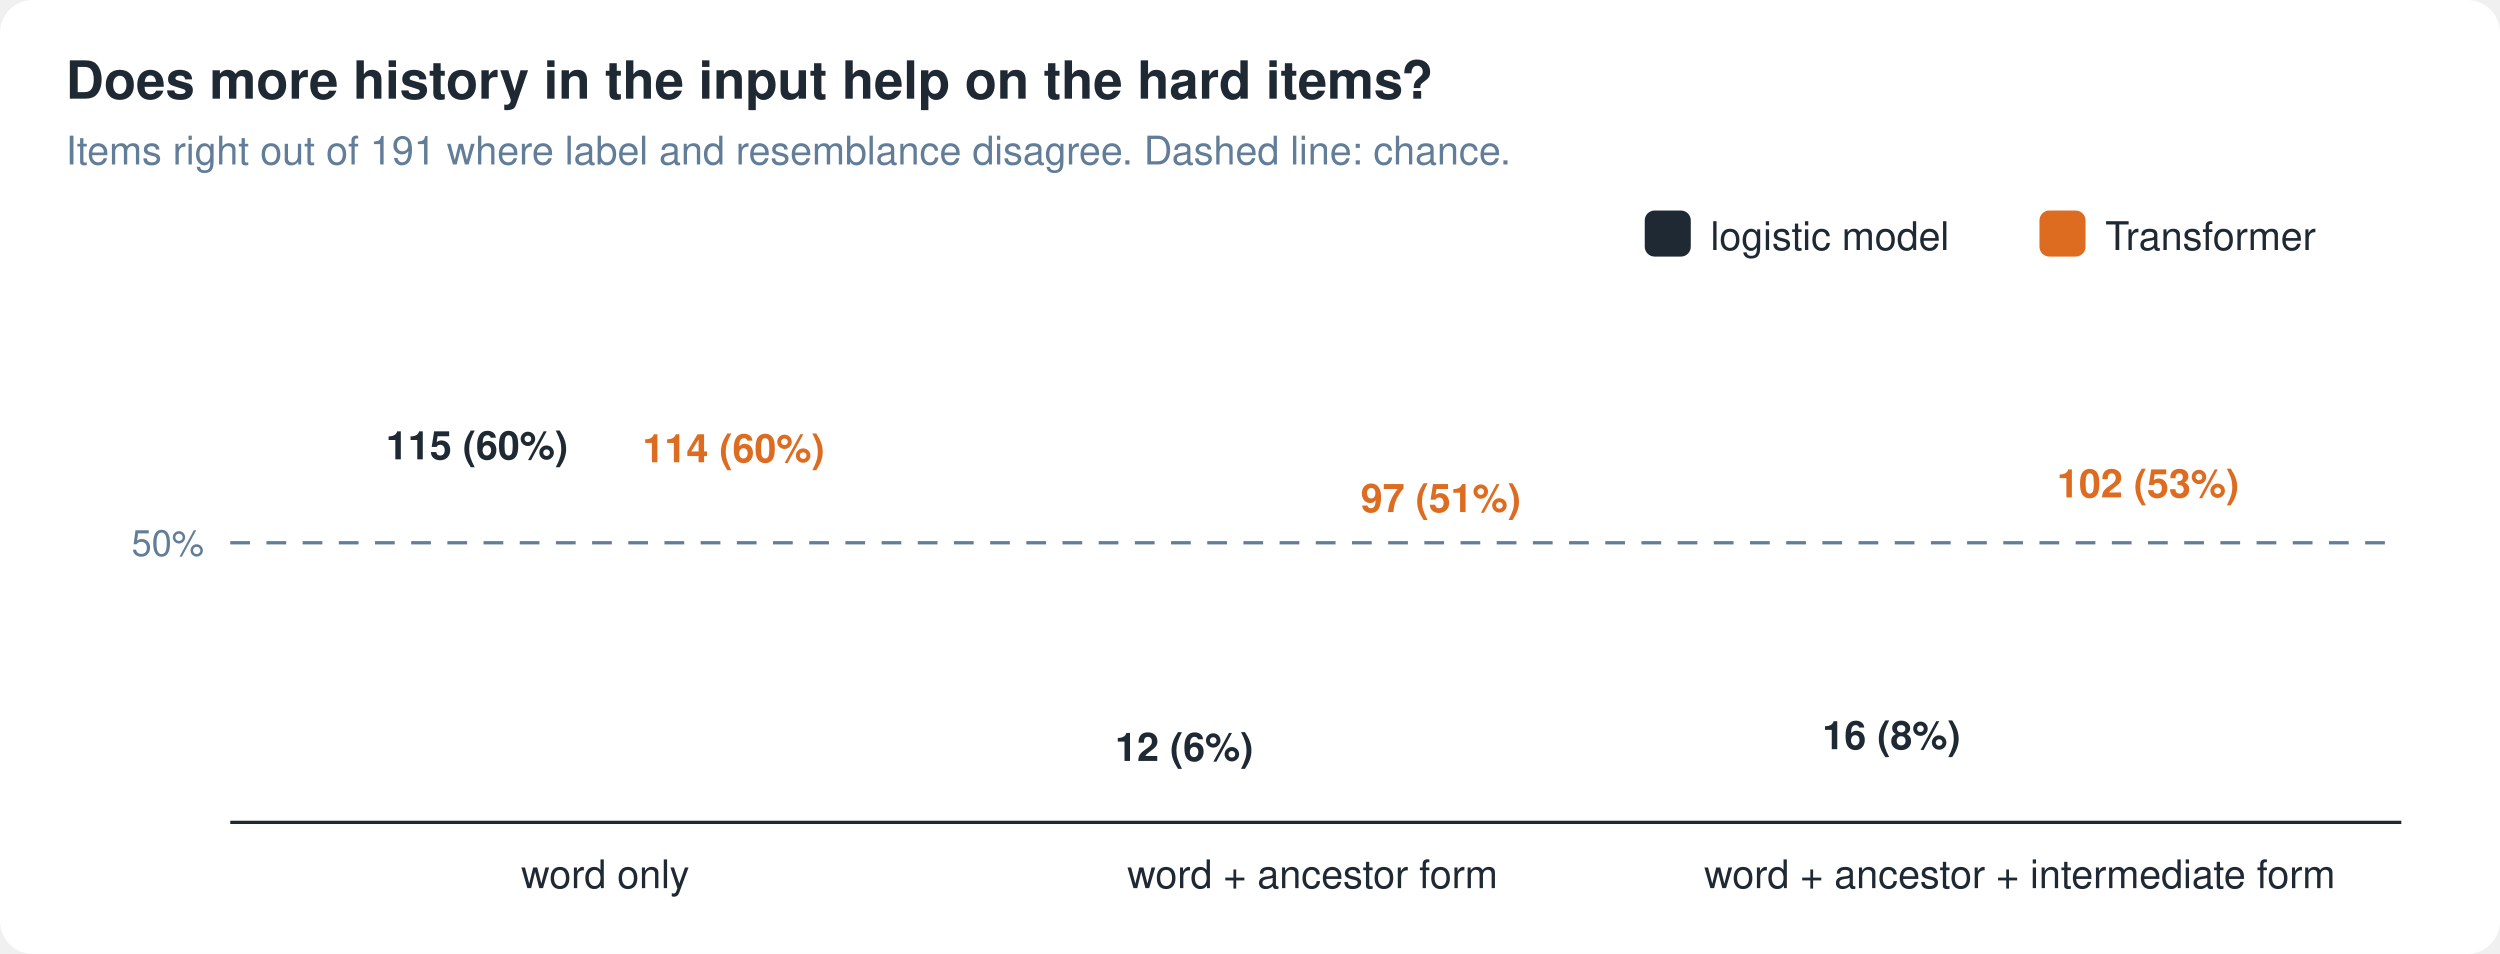
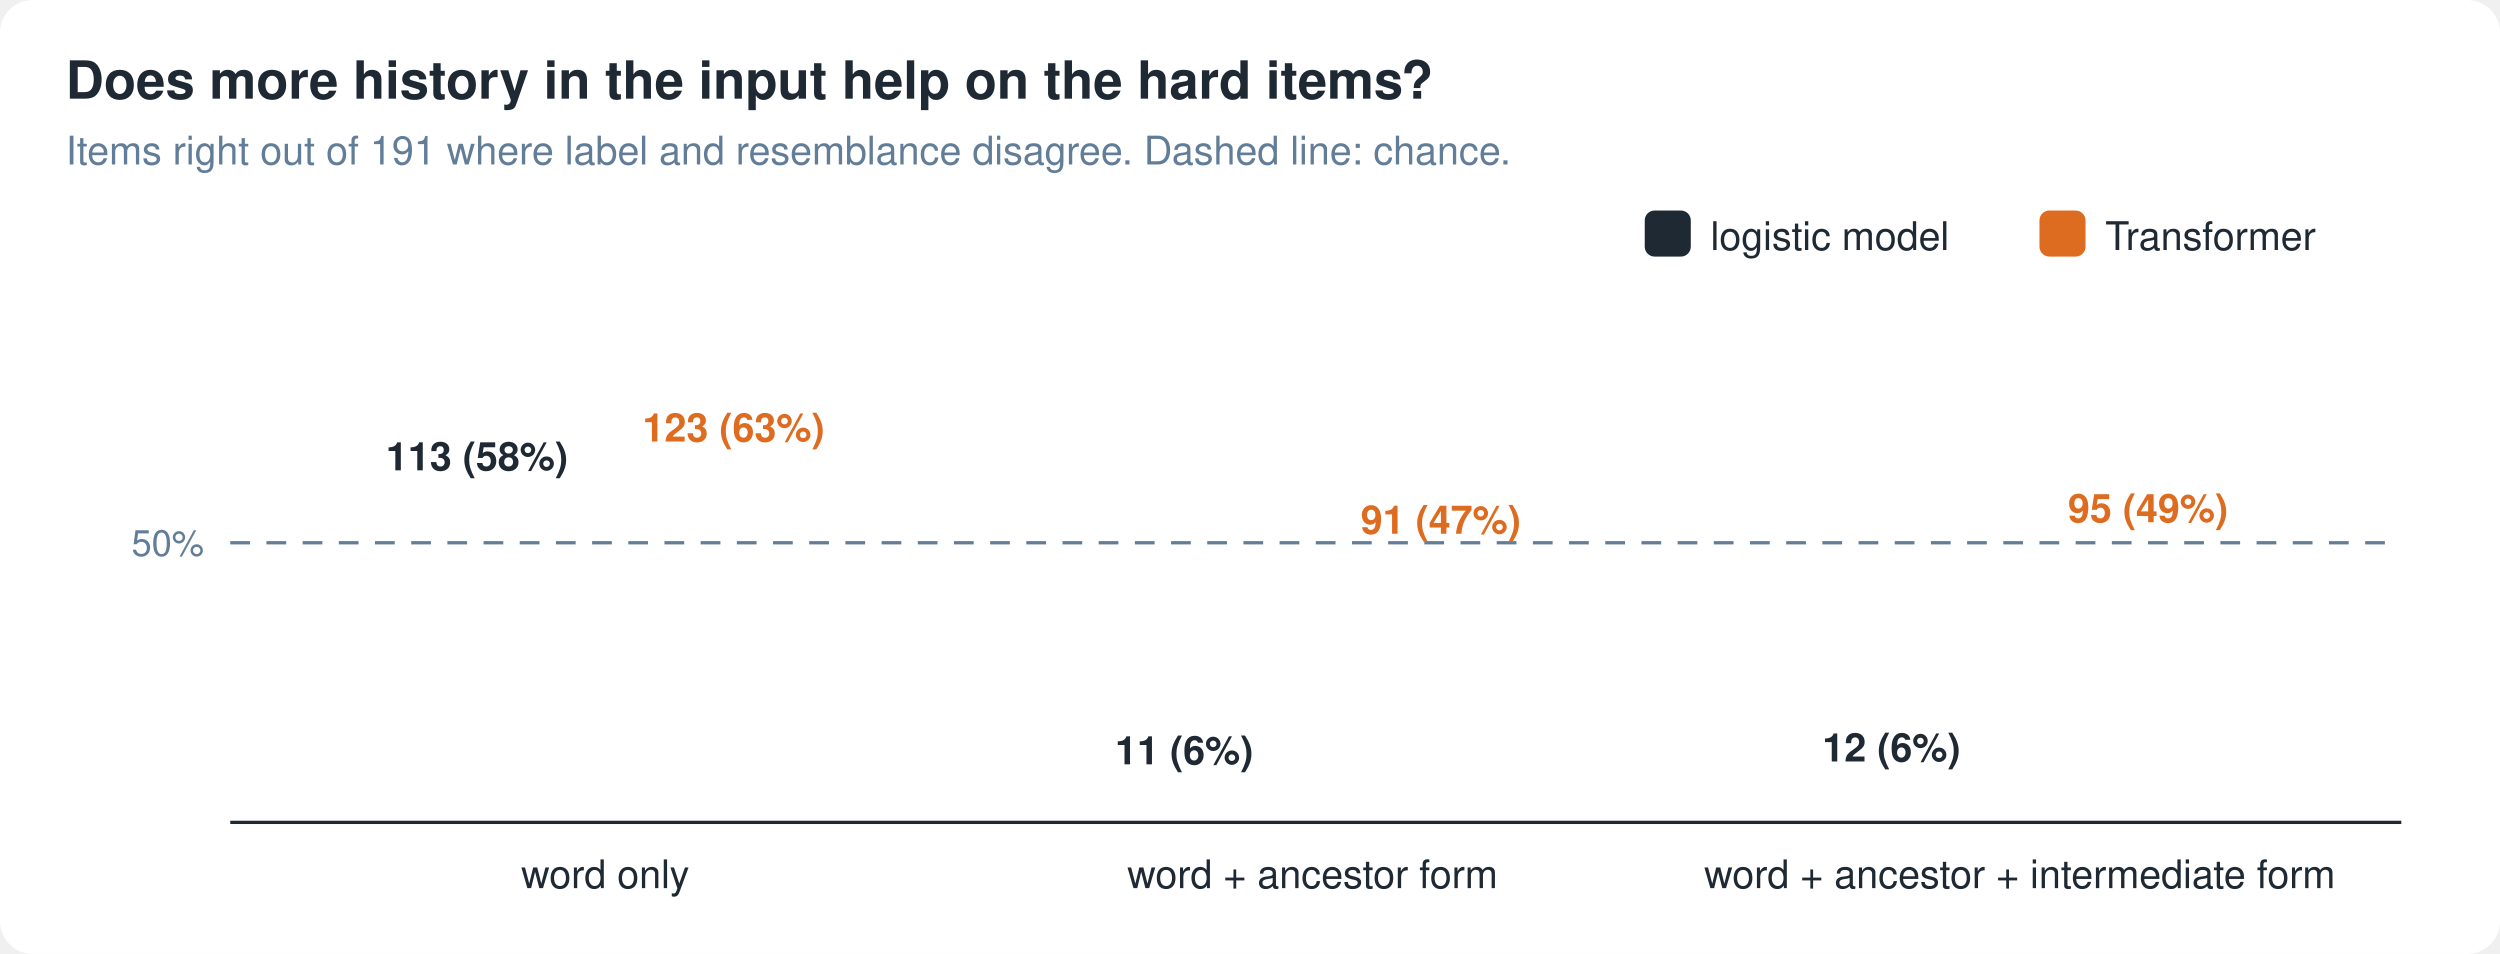
<svg xmlns="http://www.w3.org/2000/svg" viewBox="0 0 760 290" width="760" height="290" font-family="Helvetica, Arial, sans-serif">
  <rect width="760" height="290" rx="10" fill="#ffffff" />
  <text x="20" y="30" font-size="16" fill="#1f2933" text-anchor="start" font-weight="bold">Does more history in the input help on the hard items?</text>
  <text x="20" y="50" font-size="12" fill="#627d98" text-anchor="start" font-weight="normal">Items right out of 191 where label and resemblance disagree. Dashed line: chance.</text>
  <line x1="70" y1="250" x2="730" y2="250" stroke="#1f2933" />
  <line x1="70" y1="165.0" x2="730" y2="165.0" stroke="#627d98" stroke-dasharray="6 5" />
  <text x="62" y="169.0" font-size="11" fill="#627d98" text-anchor="end" font-weight="normal">50%</text>
  <rect x="110" y="250" width="70" height="0" rx="3" fill="#1f2933">
-     <animate attributeName="height" from="0" to="102.4" begin="0.00s" dur="0.9s" fill="freeze" />
-     <animate attributeName="y" from="250" to="147.6" begin="0.00s" dur="0.9s" fill="freeze" />
+     <animate attributeName="height" from="0" to="99.0" begin="0.00s" dur="0.9s" fill="freeze" />
+     <animate attributeName="y" from="250" to="151.0" begin="0.00s" dur="0.9s" fill="freeze" />
  </rect>
-   <text x="145" y="139.644" font-size="12" fill="#1f2933" text-anchor="middle" font-weight="bold">115 (60%)</text>
+   <text x="145" y="142.979" font-size="12" fill="#1f2933" text-anchor="middle" font-weight="bold">113 (58%)</text>
  <rect x="188" y="250" width="70" height="0" rx="3" fill="#dd6b20">
-     <animate attributeName="height" from="0" to="101.5" begin="0.10s" dur="0.9s" fill="freeze" />
-     <animate attributeName="y" from="250" to="148.5" begin="0.10s" dur="0.9s" fill="freeze" />
+     <animate attributeName="height" from="0" to="107.8" begin="0.10s" dur="0.9s" fill="freeze" />
+     <animate attributeName="y" from="250" to="142.2" begin="0.10s" dur="0.9s" fill="freeze" />
  </rect>
-   <text x="223" y="140.534" font-size="12" fill="#dd6b20" text-anchor="middle" font-weight="bold">114 (60%)</text>
+   <text x="223" y="134.216" font-size="12" fill="#dd6b20" text-anchor="middle" font-weight="bold">123 (63%)</text>
  <text x="184" y="270" font-size="12" fill="#1f2933" text-anchor="middle" font-weight="normal">word only</text>
  <rect x="325" y="250" width="70" height="0" rx="3" fill="#1f2933">
-     <animate attributeName="height" from="0" to="10.7" begin="0.25s" dur="0.9s" fill="freeze" />
-     <animate attributeName="y" from="250" to="239.3" begin="0.25s" dur="0.9s" fill="freeze" />
+     <animate attributeName="height" from="0" to="9.6" begin="0.25s" dur="0.9s" fill="freeze" />
+     <animate attributeName="y" from="250" to="240.4" begin="0.25s" dur="0.9s" fill="freeze" />
  </rect>
-   <text x="360" y="231.319" font-size="12" fill="#1f2933" text-anchor="middle" font-weight="bold">12 (6%)</text>
+   <text x="360" y="232.361" font-size="12" fill="#1f2933" text-anchor="middle" font-weight="bold">11 (6%)</text>
  <rect x="403" y="250" width="70" height="0" rx="3" fill="#dd6b20">
-     <animate attributeName="height" from="0" to="86.3" begin="0.35s" dur="0.9s" fill="freeze" />
-     <animate attributeName="y" from="250" to="163.7" begin="0.35s" dur="0.9s" fill="freeze" />
+     <animate attributeName="height" from="0" to="79.7" begin="0.35s" dur="0.9s" fill="freeze" />
+     <animate attributeName="y" from="250" to="170.3" begin="0.35s" dur="0.9s" fill="freeze" />
  </rect>
-   <text x="438" y="155.665" font-size="12" fill="#dd6b20" text-anchor="middle" font-weight="bold">97 (51%)</text>
+   <text x="438" y="162.258" font-size="12" fill="#dd6b20" text-anchor="middle" font-weight="bold">91 (47%)</text>
  <text x="399" y="270" font-size="12" fill="#1f2933" text-anchor="middle" font-weight="normal">word + ancestor form</text>
  <rect x="540" y="250" width="70" height="0" rx="3" fill="#1f2933">
-     <animate attributeName="height" from="0" to="14.2" begin="0.50s" dur="0.9s" fill="freeze" />
-     <animate attributeName="y" from="250" to="235.8" begin="0.50s" dur="0.9s" fill="freeze" />
+     <animate attributeName="height" from="0" to="10.5" begin="0.50s" dur="0.9s" fill="freeze" />
+     <animate attributeName="y" from="250" to="239.5" begin="0.50s" dur="0.9s" fill="freeze" />
  </rect>
-   <text x="575" y="227.759" font-size="12" fill="#1f2933" text-anchor="middle" font-weight="bold">16 (8%)</text>
+   <text x="575" y="231.485" font-size="12" fill="#1f2933" text-anchor="middle" font-weight="bold">12 (6%)</text>
  <rect x="618" y="250" width="70" height="0" rx="3" fill="#dd6b20">
-     <animate attributeName="height" from="0" to="90.8" begin="0.60s" dur="0.9s" fill="freeze" />
-     <animate attributeName="y" from="250" to="159.2" begin="0.60s" dur="0.9s" fill="freeze" />
+     <animate attributeName="height" from="0" to="83.2" begin="0.60s" dur="0.9s" fill="freeze" />
+     <animate attributeName="y" from="250" to="166.8" begin="0.60s" dur="0.9s" fill="freeze" />
  </rect>
-   <text x="653" y="151.215" font-size="12" fill="#dd6b20" text-anchor="middle" font-weight="bold">102 (53%)</text>
+   <text x="653" y="158.753" font-size="12" fill="#dd6b20" text-anchor="middle" font-weight="bold">95 (49%)</text>
  <text x="614" y="270" font-size="12" fill="#1f2933" text-anchor="middle" font-weight="normal">word + ancestor + intermediate form</text>
  <rect x="500" y="64" width="14" height="14" rx="3" fill="#1f2933" />
  <text x="520" y="76" font-size="12" fill="#1f2933" text-anchor="start" font-weight="normal">logistic model</text>
  <rect x="620" y="64" width="14" height="14" rx="3" fill="#dd6b20" />
  <text x="640" y="76" font-size="12" fill="#1f2933" text-anchor="start" font-weight="normal">Transformer</text>
</svg>
